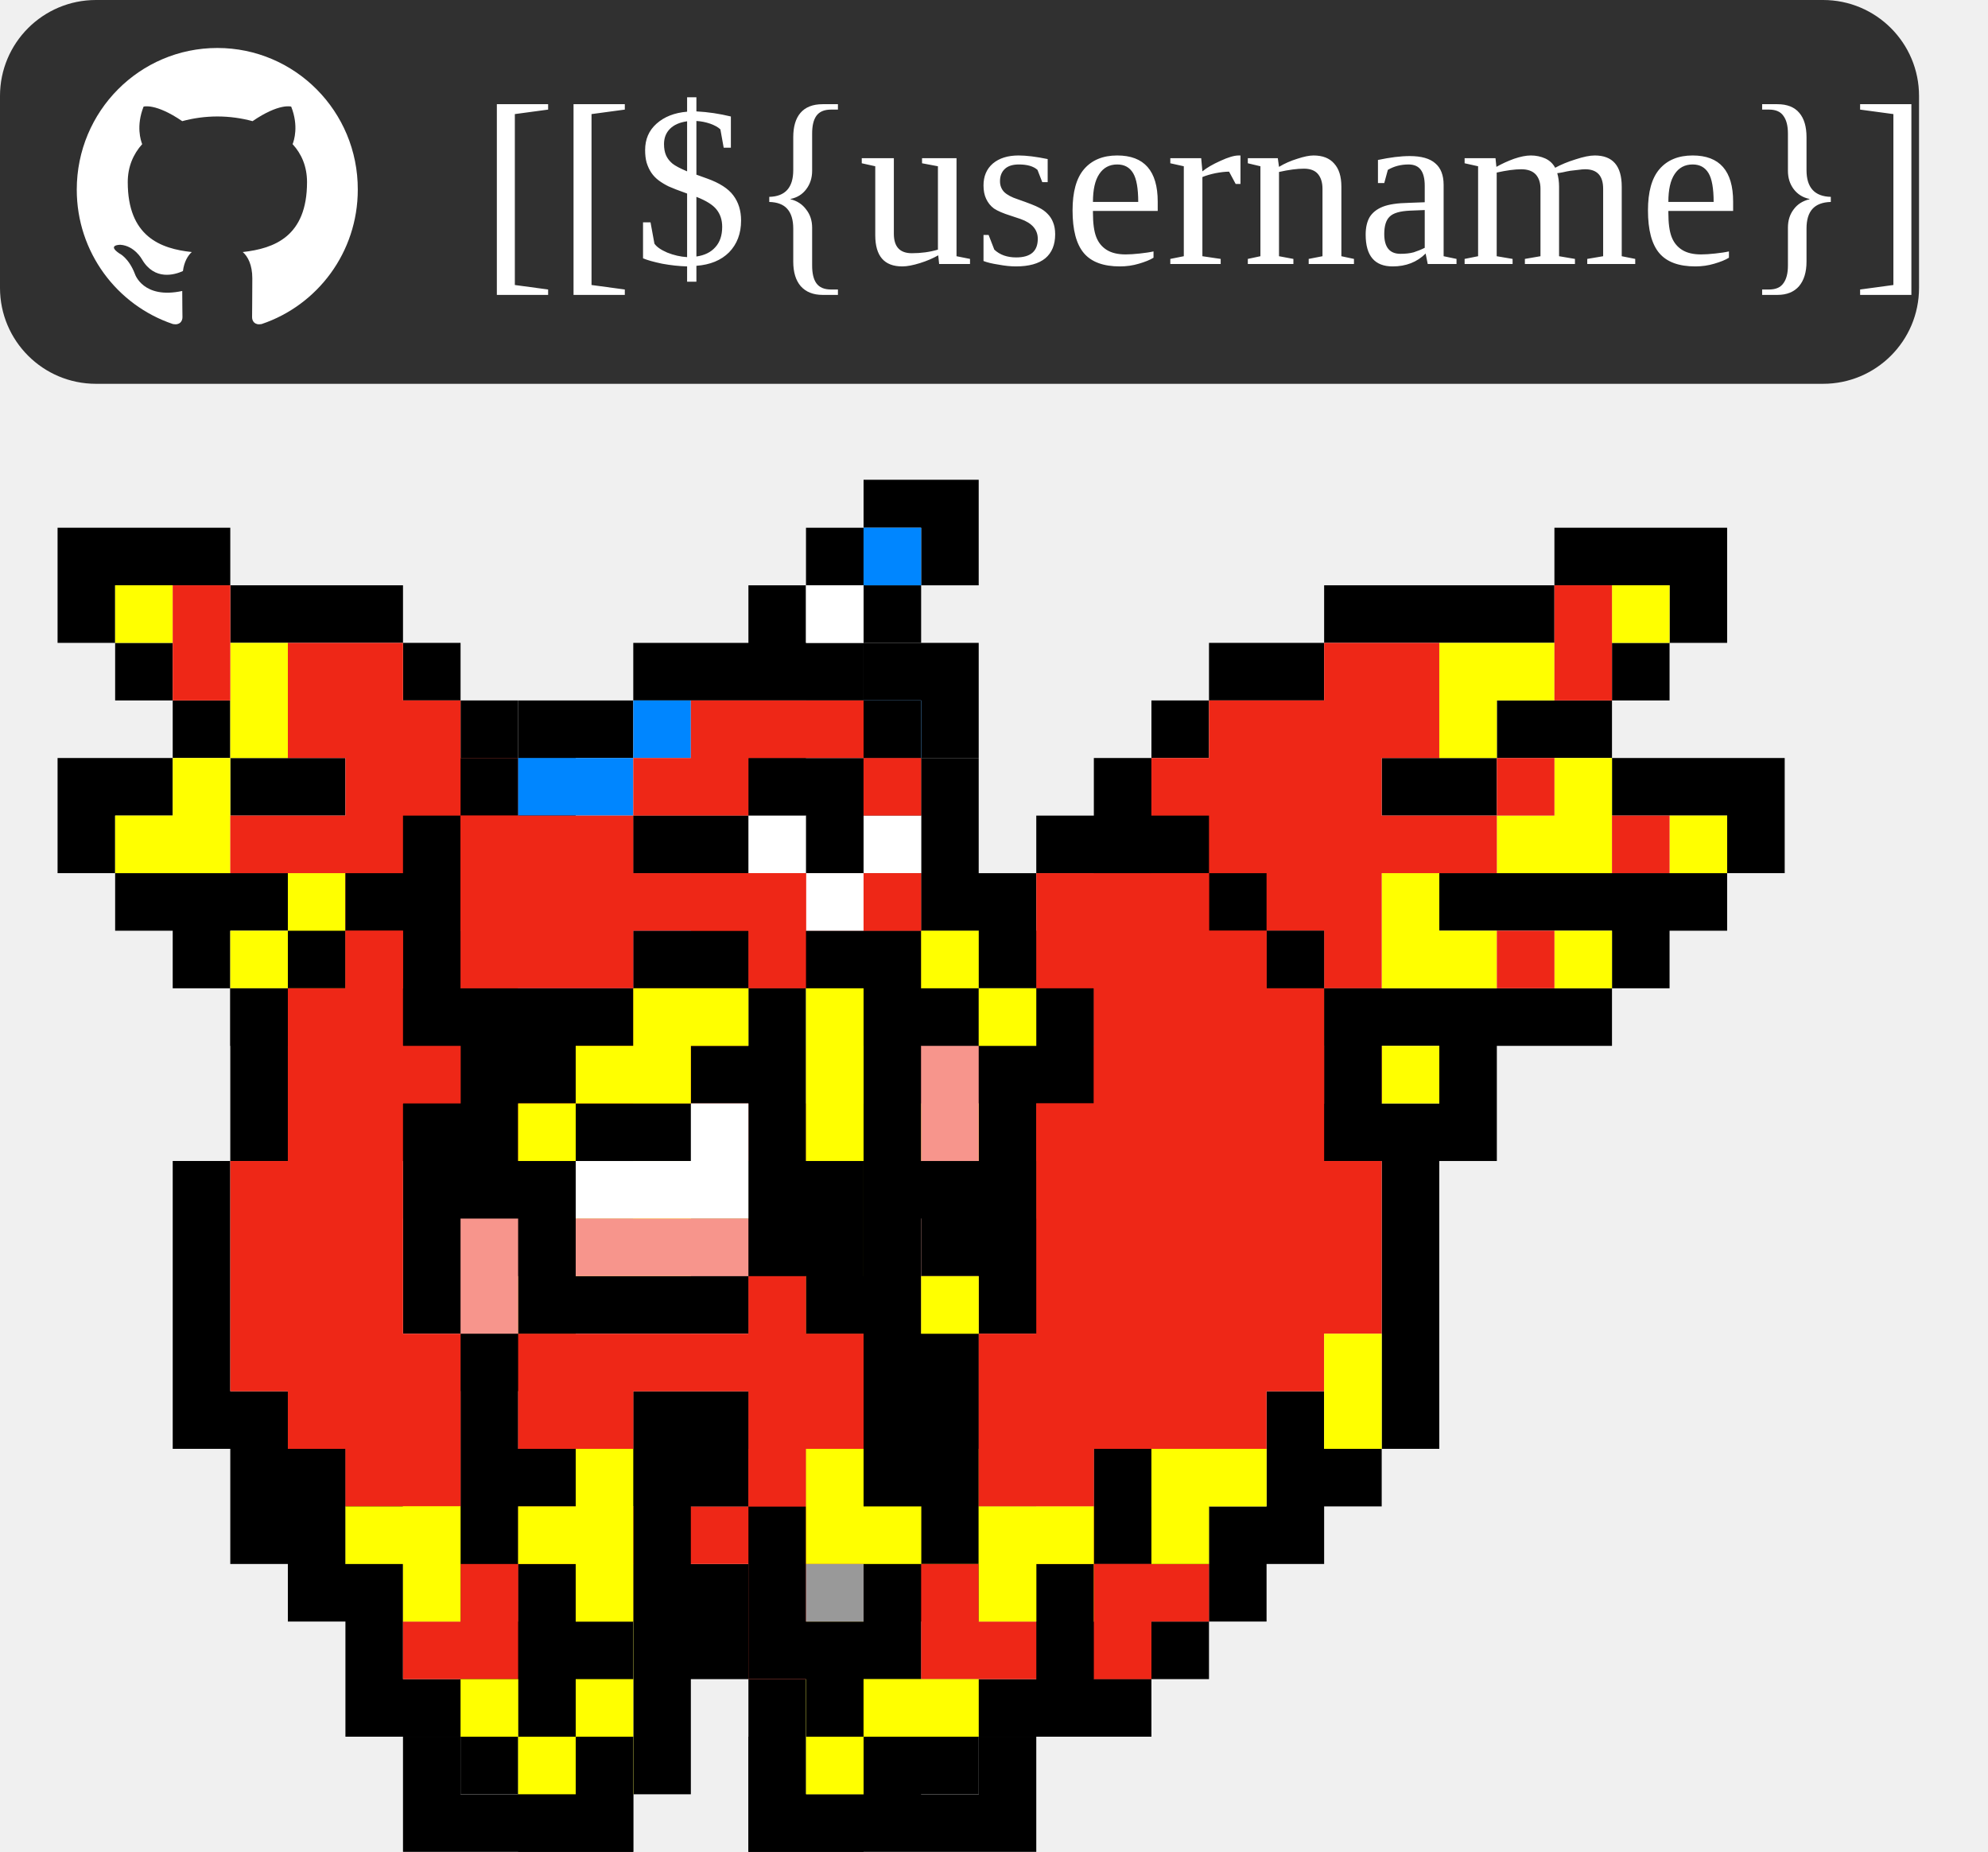
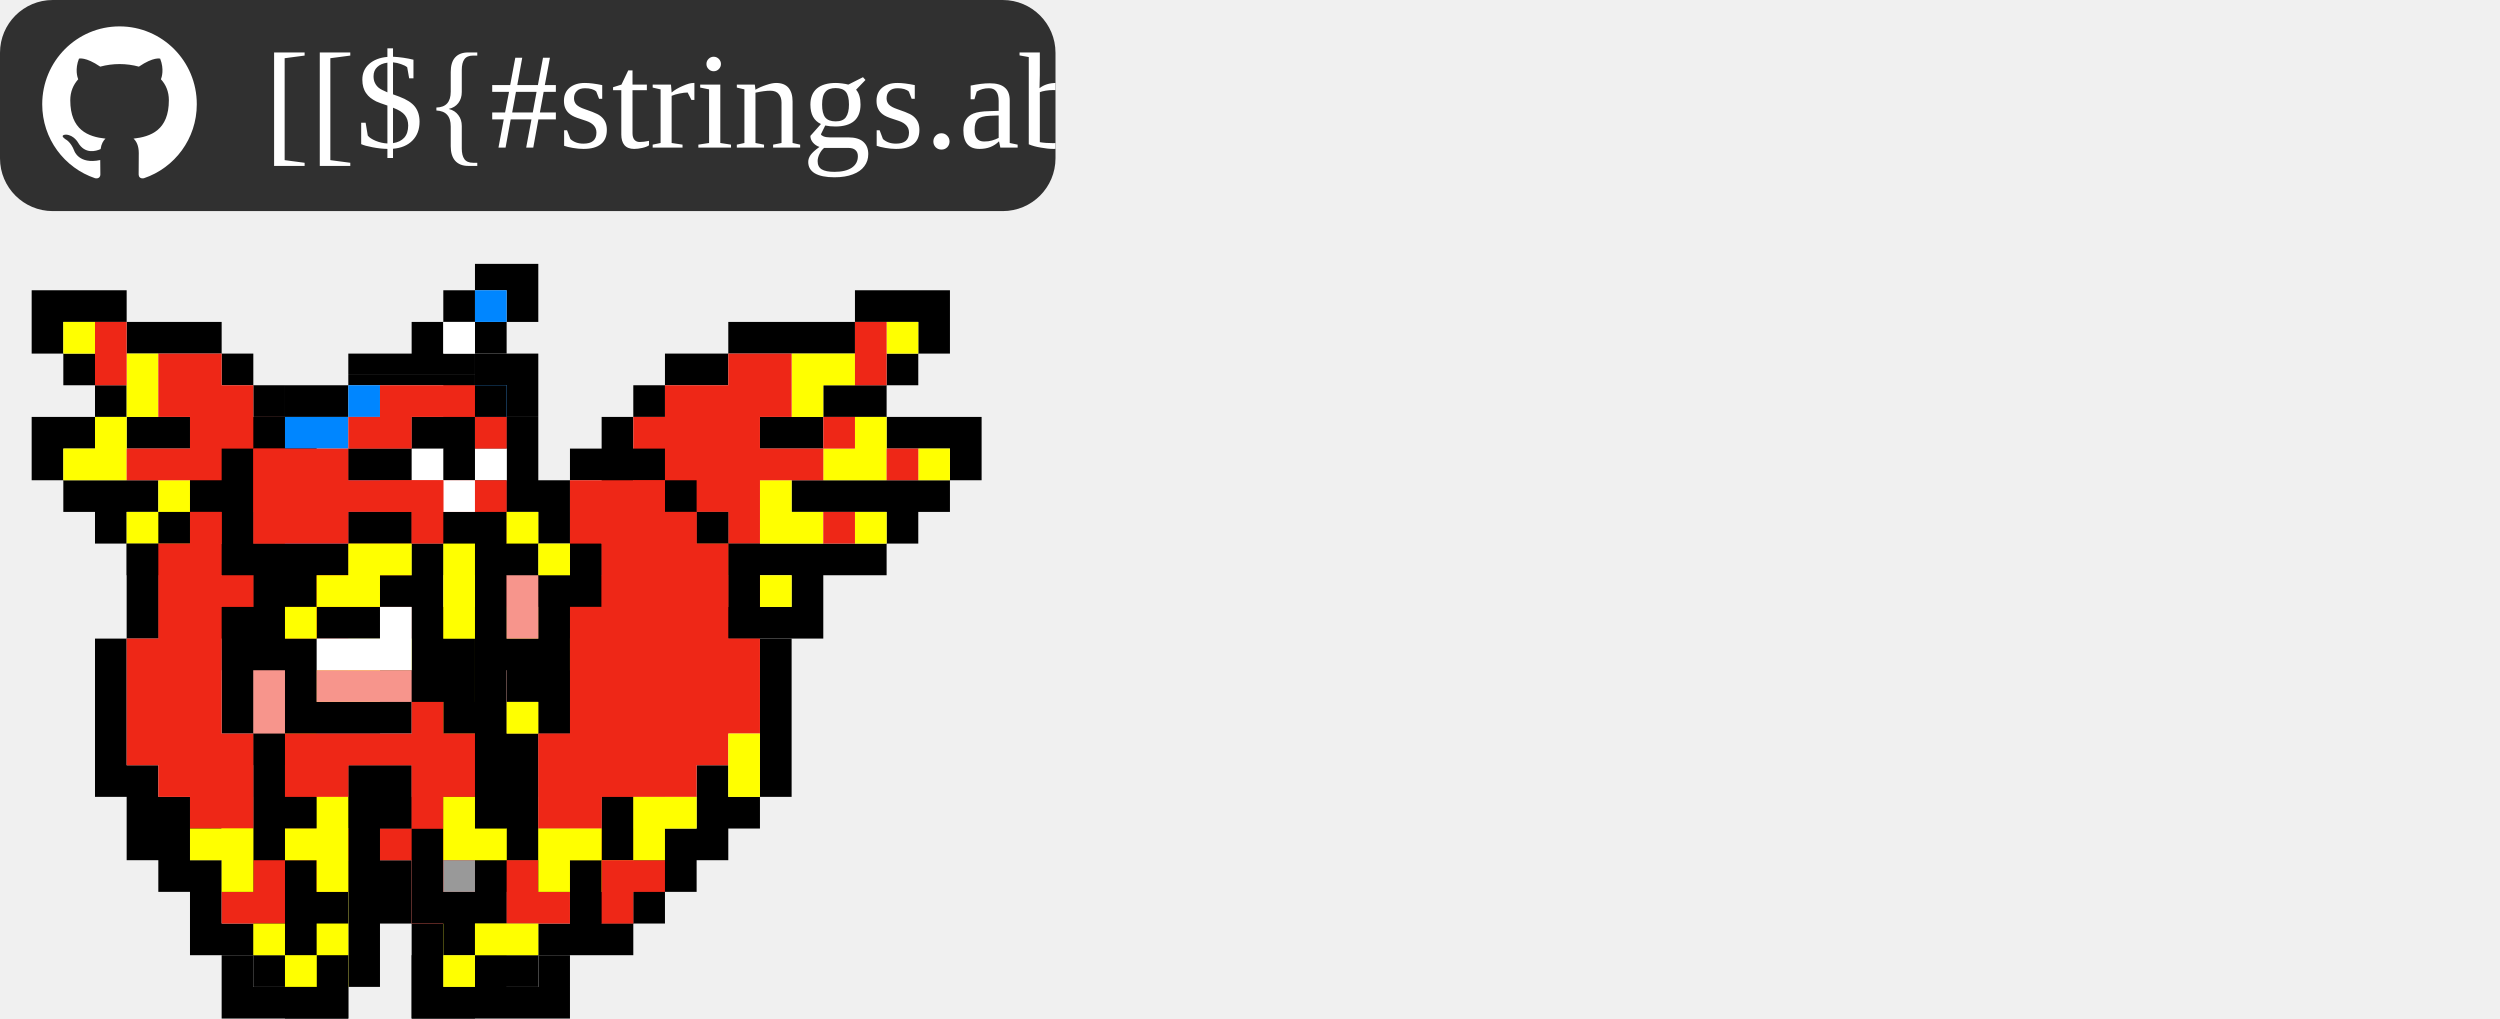
<svg xmlns="http://www.w3.org/2000/svg" fill="none" overflow="visible">
  <a href="https://github.com/[[${username}]]">
    <g id="body-[[${id}]]">
      <svg viewBox="0 0 100 100" width="100" height="100" x="0" y="25">
        <g id="frame1-[[${id}]]">
          <path stroke="#000000" d="M3 3h9M81 3h9M3 4h9M81 4h9M3 5h9M81 5h9M3 6h3M12 6h9M69 6h12M87 6h3M3 7h3M12 7h9M69 7h12M87 7h3M3 8h3M12 8h9M69 8h12M87 8h3M6 9h3M21 9h3M45 9h6M63 9h6M84 9h3M6 10h3M21 10h3M45 10h6M63 10h6M84 10h3M6 11h3M21 11h3M45 11h6M63 11h6M84 11h3M9 12h3M24 12h3M42 12h3M48 12h3M60 12h3M78 12h6M9 13h3M24 13h3M42 13h3M48 13h3M60 13h3M78 13h6M9 14h3M24 14h3M42 14h3M48 14h3M60 14h3M78 14h6M3 15h6M12 15h6M27 15h3M39 15h3M45 15h3M57 15h3M72 15h6M84 15h9M3 16h6M12 16h6M27 16h3M39 16h3M45 16h3M57 16h3M72 16h6M84 16h9M3 17h6M12 17h6M27 17h3M39 17h3M45 17h3M57 17h3M72 17h6M84 17h9M3 18h3M27 18h3M33 18h12M57 18h3M90 18h3M3 19h3M27 19h3M33 19h12M57 19h3M90 19h3M3 20h3M27 20h3M33 20h12M57 20h3M90 20h3M6 21h9M27 21h6M45 21h3M57 21h3M75 21h15M6 22h9M27 22h6M45 22h3M57 22h3M75 22h15M6 23h9M27 23h6M45 23h3M57 23h3M75 23h15M9 24h3M24 24h3M39 24h6M48 24h3M54 24h3M66 24h3M84 24h3M9 25h3M24 25h3M39 25h6M48 25h3M54 25h3M66 25h3M84 25h3M9 26h3M24 26h3M39 26h6M48 26h3M54 26h3M66 26h3M84 26h3M12 27h12M33 27h6M42 27h3M48 27h3M54 27h3M69 27h15M12 28h12M33 28h6M42 28h3M48 28h3M54 28h3M69 28h15M12 29h12M33 29h6M42 29h3M48 29h3M54 29h3M69 29h15M15 30h3M21 30h3M48 30h6M63 30h3M75 30h3M15 31h3M21 31h3M48 31h6M63 31h3M75 31h3M15 32h3M21 32h3M48 32h6M63 32h3M75 32h3M15 33h9M33 33h6M42 33h6M51 33h3M66 33h12M15 34h9M33 34h6M42 34h6M51 34h3M66 34h12M15 35h9M33 35h6M42 35h6M51 35h3M66 35h12M21 36h12M39 36h3M45 36h6M54 36h3M60 36h6M21 37h12M39 37h3M45 37h6M54 37h3M60 37h6M21 38h12M39 38h3M45 38h6M54 38h3M60 38h6M24 39h6M36 39h6M45 39h3M51 39h9M24 40h6M36 40h6M45 40h3M51 40h9M24 41h6M36 41h6M45 41h3M51 41h9M24 42h3M30 42h6M39 42h3M45 42h3M51 42h6M24 43h3M30 43h6M39 43h3M45 43h3M51 43h6M24 44h3M30 44h6M39 44h3M45 44h3M51 44h6M24 45h6M39 45h6M48 45h3M54 45h3M24 46h6M39 46h6M48 46h3M54 46h3M24 47h6M39 47h6M48 47h3M54 47h3M21 48h3M27 48h3M39 48h6M48 48h3M57 48h3M21 49h3M27 49h3M39 49h6M48 49h3M57 49h3M21 50h3M27 50h3M39 50h6M48 50h3M57 50h3M18 51h3M27 51h12M42 51h6M60 51h3M18 52h3M27 52h12M42 52h6M60 52h3M18 53h3M27 53h12M42 53h6M60 53h3M18 54h3M24 54h3M45 54h3M51 54h3M60 54h3M18 55h3M24 55h3M45 55h3M51 55h3M60 55h3M18 56h3M24 56h3M45 56h3M51 56h3M60 56h3M21 57h6M33 57h6M45 57h9M60 57h3M21 58h6M33 58h6M45 58h9M60 58h3M21 59h6M33 59h6M45 59h9M60 59h3M24 60h6M33 60h6M45 60h3M54 60h6M24 61h6M33 61h6M45 61h3M54 61h6M24 62h6M33 62h6M45 62h3M54 62h6M24 63h3M33 63h3M39 63h3M48 63h3M24 64h3M33 64h3M39 64h3M48 64h3M24 65h3M33 65h3M39 65h3M48 65h3M21 66h3M27 66h3M33 66h3M39 66h3M45 66h3M51 66h3M21 67h3M27 67h3M33 67h3M39 67h3M45 67h3M51 67h3M21 68h3M27 68h3M33 68h3M39 68h3M45 68h3M51 68h3M21 69h12M39 69h15M21 70h12M39 70h15M21 71h12M39 71h15" />
          <path stroke="#ffff00" d="M6 6h3M84 6h3M6 7h3M84 7h3M6 8h3M84 8h3M12 9h3M75 9h6M12 10h3M75 10h6M12 11h3M75 11h6M12 12h3M75 12h3M12 13h3M75 13h3M12 14h3M75 14h3M9 15h3M81 15h3M9 16h3M81 16h3M9 17h3M81 17h3M6 18h6M78 18h6M87 18h3M6 19h6M78 19h6M87 19h3M6 20h6M78 20h6M87 20h3M15 21h3M72 21h3M15 22h3M72 22h3M15 23h3M72 23h3M12 24h6M72 24h6M81 24h3M12 25h6M72 25h6M81 25h3M12 26h6M72 26h6M81 26h3M66 27h3M66 28h3M66 29h3M18 30h3M66 30h3M72 30h3M18 31h3M66 31h3M72 31h3M18 32h3M66 32h3M72 32h3M48 33h3M63 33h3M48 34h3M63 34h3M48 35h3M63 35h3M33 36h6M42 36h3M51 36h3M33 37h6M42 37h3M51 37h3M33 38h6M42 38h3M51 38h3M30 39h6M42 39h3M30 40h6M42 40h3M30 41h6M42 41h3M27 42h3M42 42h3M27 43h3M42 43h3M27 44h3M42 44h3M21 51h3M48 51h3M21 52h3M48 52h3M21 53h3M48 53h3M21 54h3M48 54h3M21 55h3M48 55h3M21 56h3M48 56h3M54 57h6M54 58h6M54 59h6M30 60h3M42 60h3M30 61h3M42 61h3M30 62h3M42 62h3M27 63h6M42 63h6M27 64h6M42 64h6M27 65h6M42 65h6M30 66h3M30 67h3M30 68h3" />
          <path stroke="#ee2717" d="M9 6h3M81 6h3M9 7h3M81 7h3M9 8h3M81 8h3M9 9h3M15 9h6M69 9h6M81 9h3M9 10h3M15 10h6M69 10h6M81 10h3M9 11h3M15 11h6M69 11h6M81 11h3M15 12h9M63 12h12M15 13h9M63 13h12M15 14h9M63 14h12M18 15h9M60 15h12M78 15h3M18 16h9M60 16h12M78 16h3M18 17h9M60 17h12M78 17h3M12 18h15M60 18h18M84 18h3M12 19h15M60 19h18M84 19h3M12 20h15M60 20h18M84 20h3M18 21h9M36 21h9M60 21h12M18 22h9M36 22h9M60 22h12M18 23h9M36 23h9M60 23h12M18 24h6M33 24h6M45 24h3M57 24h9M69 24h3M78 24h3M18 25h6M33 25h6M45 25h3M57 25h9M69 25h3M78 25h3M18 26h6M33 26h6M45 26h3M57 26h9M69 26h3M78 26h3M24 27h9M57 27h9M24 28h9M57 28h9M24 29h9M57 29h9M24 30h18M45 30h3M54 30h9M69 30h3M24 31h18M45 31h3M54 31h9M69 31h3M24 32h18M45 32h3M54 32h9M69 32h3M24 33h9M39 33h3M54 33h9M24 34h9M39 34h3M54 34h9M24 35h9M39 35h3M54 35h9M57 36h3M57 37h3M57 38h3M39 51h3M39 52h3M39 53h3M27 54h18M54 54h6M27 55h18M54 55h6M27 56h18M54 56h6M27 57h6M39 57h6M27 58h6M39 58h6M27 59h6M39 59h6M39 60h3M39 61h3M39 62h3" />
          <path stroke="#0086ff" d="M45 12h3M45 13h3M45 14h3M33 21h3M33 22h3M33 23h3M27 24h6M27 25h6M27 26h6" />
          <path stroke="#ffffff" d="M42 15h3M42 16h3M42 17h3M39 27h3M45 27h3M39 28h3M45 28h3M39 29h3M45 29h3M42 30h3M42 31h3M42 32h3M36 42h3M36 43h3M36 44h3M30 45h9M30 46h9M30 47h9" />
          <path stroke="#f7958c" d="M48 39h3M48 40h3M48 41h3M48 42h3M48 43h3M48 44h3M51 45h3M51 46h3M51 47h3M24 48h3M30 48h9M51 48h6M24 49h3M30 49h9M51 49h6M24 50h3M30 50h9M51 50h6M24 51h3M51 51h9M24 52h3M51 52h9M24 53h3M51 53h9" />
          <path stroke="#999999" d="M24 66h3M42 66h3M48 66h3M24 67h3M42 67h3M48 67h3M24 68h3M42 68h3M48 68h3" />
        </g>
        <g id="frame2-[[${id}]]">
          <path stroke="#000000" d="M45 0h6M45 1h6M45 2h6M42 3h3M48 3h3M42 4h3M48 4h3M42 5h3M48 5h3M39 6h3M45 6h3M39 7h3M45 7h3M39 8h3M45 8h3M33 9h12M33 10h12M33 11h12M27 12h6M45 12h3M27 13h6M45 13h3M27 14h6M45 14h3M24 15h3M39 15h6M48 15h3M24 16h3M39 16h6M48 16h3M24 17h3M39 17h6M48 17h3M21 18h3M33 18h6M42 18h3M48 18h3M54 18h9M21 19h3M33 19h6M42 19h3M48 19h3M54 19h9M21 20h3M33 20h6M42 20h3M48 20h3M54 20h9M18 21h6M48 21h6M63 21h3M18 22h6M48 22h6M63 22h3M18 23h6M48 23h6M63 23h3M15 24h3M21 24h3M33 24h6M42 24h6M51 24h3M66 24h3M15 25h3M21 25h3M33 25h6M42 25h6M51 25h3M66 25h3M15 26h3M21 26h3M33 26h6M42 26h6M51 26h3M66 26h3M12 27h3M21 27h12M39 27h3M45 27h6M54 27h3M69 27h3M12 28h3M21 28h12M39 28h3M45 28h6M54 28h3M69 28h3M12 29h3M21 29h12M39 29h3M45 29h6M54 29h3M69 29h3M12 30h3M24 30h6M36 30h6M45 30h3M51 30h6M69 30h3M12 31h3M24 31h6M36 31h6M45 31h3M51 31h6M69 31h3M12 32h3M24 32h6M36 32h6M45 32h3M51 32h6M69 32h3M12 33h3M21 33h6M30 33h6M39 33h3M45 33h3M51 33h3M69 33h3M12 34h3M21 34h6M30 34h6M39 34h3M45 34h3M51 34h3M69 34h3M12 35h3M21 35h6M30 35h6M39 35h3M45 35h3M51 35h3M69 35h3M9 36h3M21 36h9M39 36h6M48 36h6M72 36h3M9 37h3M21 37h9M39 37h6M48 37h6M72 37h3M9 38h3M21 38h9M39 38h6M48 38h6M72 38h3M9 39h3M21 39h3M27 39h3M39 39h6M48 39h6M72 39h3M9 40h3M21 40h3M27 40h3M39 40h6M48 40h6M72 40h3M9 41h3M21 41h3M27 41h3M39 41h6M48 41h6M72 41h3M9 42h3M21 42h3M27 42h12M42 42h6M51 42h3M72 42h3M9 43h3M21 43h3M27 43h12M42 43h6M51 43h3M72 43h3M9 44h3M21 44h3M27 44h12M42 44h6M51 44h3M72 44h3M9 45h3M24 45h3M45 45h6M72 45h3M9 46h3M24 46h3M45 46h6M72 46h3M9 47h3M24 47h3M45 47h6M72 47h3M9 48h6M24 48h3M33 48h6M45 48h6M66 48h3M72 48h3M9 49h6M24 49h3M33 49h6M45 49h6M66 49h3M72 49h3M9 50h6M24 50h3M33 50h6M45 50h6M66 50h3M72 50h3M12 51h6M24 51h6M33 51h6M45 51h6M57 51h3M66 51h6M12 52h6M24 52h6M33 52h6M45 52h6M57 52h3M66 52h6M12 53h6M24 53h6M33 53h6M45 53h6M57 53h3M66 53h6M12 54h6M24 54h3M33 54h3M39 54h3M48 54h3M57 54h3M63 54h6M12 55h6M24 55h3M33 55h3M39 55h3M48 55h3M57 55h3M63 55h6M12 56h6M24 56h3M33 56h3M39 56h3M48 56h3M57 56h3M63 56h6M15 57h6M27 57h3M33 57h3M39 57h3M45 57h3M54 57h3M63 57h3M15 58h6M27 58h3M33 58h3M39 58h3M45 58h3M54 58h3M63 58h3M15 59h6M27 59h3M33 59h3M39 59h3M45 59h3M54 59h3M63 59h3M18 60h3M27 60h6M39 60h9M54 60h3M60 60h3M18 61h3M27 61h6M39 61h9M54 61h3M60 61h3M18 62h3M27 62h6M39 62h9M54 62h3M60 62h3M18 63h6M27 63h3M42 63h3M51 63h9M18 64h6M27 64h3M42 64h3M51 64h9M18 65h6M27 65h3M42 65h3M51 65h9M24 66h3M30 66h3M39 66h3M45 66h6M24 67h3M30 67h3M39 67h3M45 67h6M24 68h3M30 68h3M39 68h3M45 68h6M27 69h6M39 69h6M27 70h6M39 70h6M27 71h6M39 71h6" />
          <path stroke="#0086ff" d="M45 3h3M45 4h3M45 5h3M33 12h3M33 13h3M33 14h3M27 15h6M27 16h6M27 17h6" />
          <path stroke="#ffffff" d="M42 6h3M42 7h3M42 8h3M39 18h3M45 18h3M39 19h3M45 19h3M39 20h3M45 20h3M42 21h3M42 22h3M42 23h3M36 33h3M36 34h3M36 35h3M30 36h9M30 37h9M30 38h9" />
          <path stroke="#ee2717" d="M36 12h9M36 13h9M36 14h9M33 15h6M45 15h3M33 16h6M45 16h3M33 17h6M45 17h3M24 18h9M24 19h9M24 20h9M24 21h18M45 21h3M54 21h9M24 22h18M45 22h3M54 22h9M24 23h18M45 23h3M54 23h9M18 24h3M24 24h9M39 24h3M54 24h12M18 25h3M24 25h9M39 25h3M54 25h12M18 26h3M24 26h9M39 26h3M54 26h12M15 27h6M57 27h12M15 28h6M57 28h12M15 29h6M57 29h12M15 30h9M57 30h12M15 31h9M57 31h12M15 32h9M57 32h12M15 33h6M54 33h15M15 34h6M54 34h15M15 35h6M54 35h15M12 36h9M54 36h18M12 37h9M54 37h18M12 38h9M54 38h18M12 39h9M54 39h18M12 40h9M54 40h18M12 41h9M54 41h18M12 42h9M39 42h3M54 42h18M12 43h9M39 43h3M54 43h18M12 44h9M39 44h3M54 44h18M12 45h12M27 45h18M51 45h18M12 46h12M27 46h18M51 46h18M12 47h12M27 47h18M51 47h18M15 48h9M27 48h6M39 48h6M51 48h15M15 49h9M27 49h6M39 49h6M51 49h15M15 50h9M27 50h6M39 50h6M51 50h15M18 51h6M39 51h3M51 51h6M18 52h6M39 52h3M51 52h6M18 53h6M39 53h3M51 53h6M24 57h3M48 57h3M57 57h6M24 58h3M48 58h3M57 58h6M24 59h3M48 59h3M57 59h6M21 60h6M48 60h6M57 60h3M21 61h6M48 61h6M57 61h3M21 62h6M48 62h6M57 62h3" />
          <path stroke="#ffff00" d="M48 24h3M48 25h3M48 26h3M33 27h6M42 27h3M51 27h3M33 28h6M42 28h3M51 28h3M33 29h6M42 29h3M51 29h3M30 30h6M42 30h3M30 31h6M42 31h3M30 32h6M42 32h3M27 33h3M42 33h3M27 34h3M42 34h3M27 35h3M42 35h3M48 42h3M48 43h3M48 44h3M69 45h3M69 46h3M69 47h3M69 48h3M69 49h3M69 50h3M30 51h3M42 51h3M60 51h6M30 52h3M42 52h3M60 52h6M30 53h3M42 53h3M60 53h6M18 54h6M27 54h6M42 54h6M51 54h6M60 54h3M18 55h6M27 55h6M42 55h6M51 55h6M60 55h3M18 56h6M27 56h6M42 56h6M51 56h6M60 56h3M21 57h3M30 57h3M51 57h3M21 58h3M30 58h3M51 58h3M21 59h3M30 59h3M51 59h3M24 63h3M45 63h6M24 64h3M45 64h6M24 65h3M45 65h6M27 66h3M42 66h3M27 67h3M42 67h3M27 68h3M42 68h3" />
          <path stroke="#f7958c" d="M48 30h3M48 31h3M48 32h3M48 33h3M48 34h3M48 35h3M24 39h3M30 39h9M24 40h3M30 40h9M24 41h3M30 41h9M24 42h3M24 43h3M24 44h3" />
          <path stroke="#999999" d="M42 57h3M42 58h3M42 59h3" />
        </g>
      </svg>
      <svg viewBox="0 0 100 30" width="100" height="30" x="0" y="0">
        <g id="username-[[${id}]]">
          <rect x="0" y="0" width="100" height="20" fill="black" fill-opacity="0.8" rx="5" />
          <svg x="4" y="2.5" width="15" height="15" viewBox="0 0 100 100">
            <path fill-rule="evenodd" clip-rule="evenodd" d="M48.854 0C21.839 0 0 22 0 49.217c0 21.756 13.993 40.172 33.405 46.69 2.427.49 3.316-1.059 3.316-2.362 0-1.141-.08-5.052-.08-9.127-13.59 2.934-16.42-5.867-16.42-5.867-2.184-5.704-5.42-7.17-5.42-7.17-4.448-3.015.324-3.015.324-3.015 4.934.326 7.523 5.052 7.523 5.052 4.367 7.496 11.404 5.378 14.235 4.074.404-3.178 1.699-5.378 3.074-6.6-10.839-1.141-22.243-5.378-22.243-24.283 0-5.378 1.94-9.778 5.014-13.2-.485-1.222-2.184-6.275.486-13.038 0 0 4.125-1.304 13.426 5.052a46.97 46.97 0 0 1 12.214-1.63c4.125 0 8.33.571 12.213 1.63 9.302-6.356 13.427-5.052 13.427-5.052 2.67 6.763.97 11.816.485 13.038 3.155 3.422 5.015 7.822 5.015 13.2 0 18.905-11.404 23.06-22.324 24.283 1.78 1.548 3.316 4.481 3.316 9.126 0 6.6-.08 11.897-.08 13.526 0 1.304.89 2.853 3.316 2.364 19.412-6.52 33.405-24.935 33.405-46.691C97.707 22 75.788 0 48.854 0z" fill="#fff" />
          </svg>
-           <text x="25" y="11" dominant-baseline="middle" style="fill:white" textLength="70" lengthAdjust="spacing">
-                         [[${username}]]
+           <text x="25" y="11" dominant-baseline="middle" style="fill:white" font-size="13">
+                         [[${#strings.abbreviate(username, 12)}]]
                    </text>
          <rect x="0" y="23" width="[[${exp}]]" height="2" fill="#48ff00" rx="1" />
        </g>
      </svg>
    </g>
  </a>
  <style>
        #frame1-[[${id}]] {
        animation: 1s frameToggle infinite;
        }
        #frame2-[[${id}]] {
        animation: 1s frameToggle infinite reverse;
        }
        #body-[[${id}]] {
        animation: move-body-[[${id}]] [[${motion.duration}]]s infinite;
        }
        #username-[[${id}]] {
        animation: move-username-[[${id}]] [[${motion.duration}]]s infinite;
        }
        @keyframes move-body-[[${id}]] {
        0%, 10% {
        transform: translate([[${motion.positions[0].x}]]%, [[${y}]]%) scaleX([[${motion.positions[0].direction}]]);
        }
        20%, 30% {
        transform: translate([[${motion.positions[1].x}]]%, [[${y}]]%) scaleX([[${motion.positions[1].direction}]]);
        }
        40%, 50% {
        transform: translate([[${motion.positions[2].x}]]%, [[${y}]]%) scaleX([[${motion.positions[2].direction}]]);
        }
        50.01% {
        transform: translate([[${motion.positions[3].x}]]%, [[${y}]]%) scaleX([[${motion.positions[3].direction}]]);
        }
        60%, 70% {
        transform: translate([[${motion.positions[4].x}]]%, [[${y}]]%) scaleX([[${motion.positions[4].direction}]]);
        }
        80%, 100% {
        transform: translate([[${motion.positions[5].x}]]%, [[${y}]]%) scaleX([[${motion.positions[5].direction}]]);
        }
        }
        @keyframes move-username-[[${id}]] {
        0%, 10% {
        transform: scaleX([[${motion.positions[0].direction}]])
        translateX([[${motion.positions[0].direction &gt; 0 ? 0: -100}]]%);
        }
        20%, 30% {
        transform: scaleX([[${motion.positions[1].direction}]])
        translateX([[${motion.positions[1].direction &gt; 0 ? 0: -100}]]%);
        }
        40%, 50% {
        transform: scaleX([[${motion.positions[2].direction}]])
        translateX([[${motion.positions[2].direction &gt; 0 ? 0: -100}]]%);
        }
        50.01% {
        transform: scaleX([[${motion.positions[3].direction}]])
        translateX([[${motion.positions[3].direction &gt; 0 ? 0: -100}]]%);
        }
        60%, 70% {
        transform: scaleX([[${motion.positions[4].direction}]])
        translateX([[${motion.positions[4].direction &gt; 0 ? 0: -100}]]%);
        }
        80%, 100% {
        transform: scaleX([[${motion.positions[5].direction}]])
        translateX([[${motion.positions[5].direction &gt; 0 ? 0: -100}]]%);
        }
        }
    </style>
</svg>
